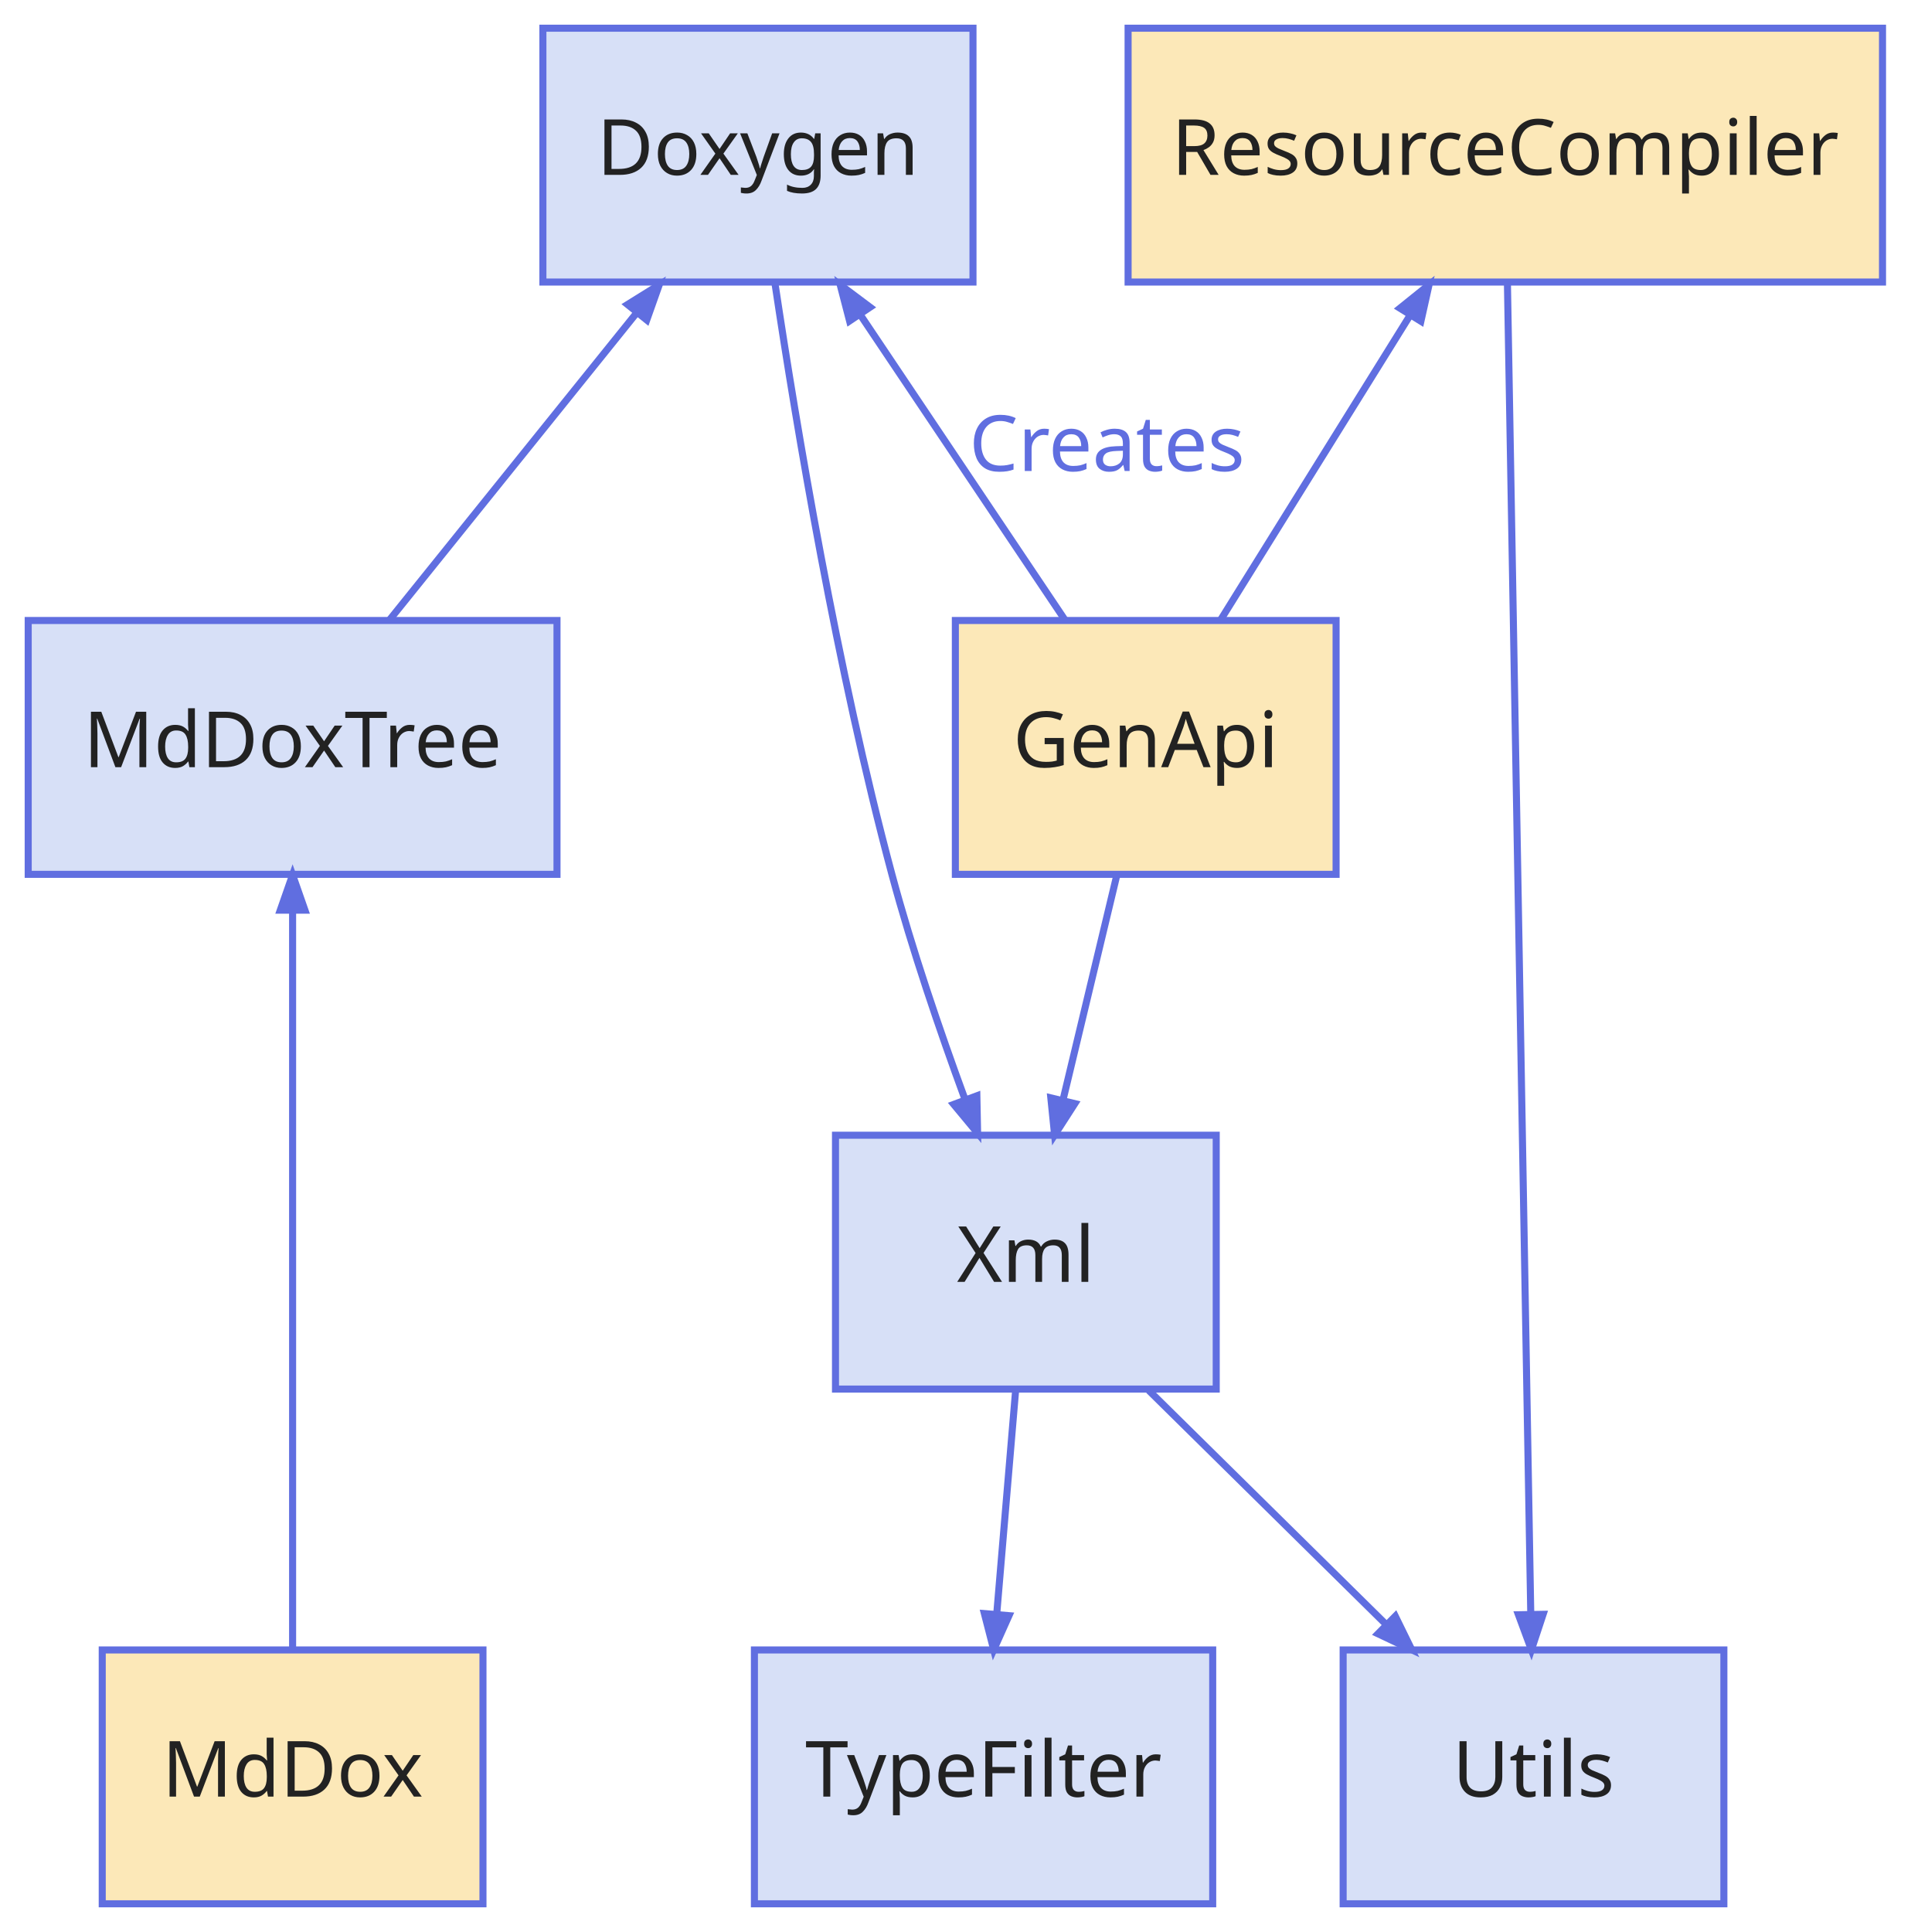
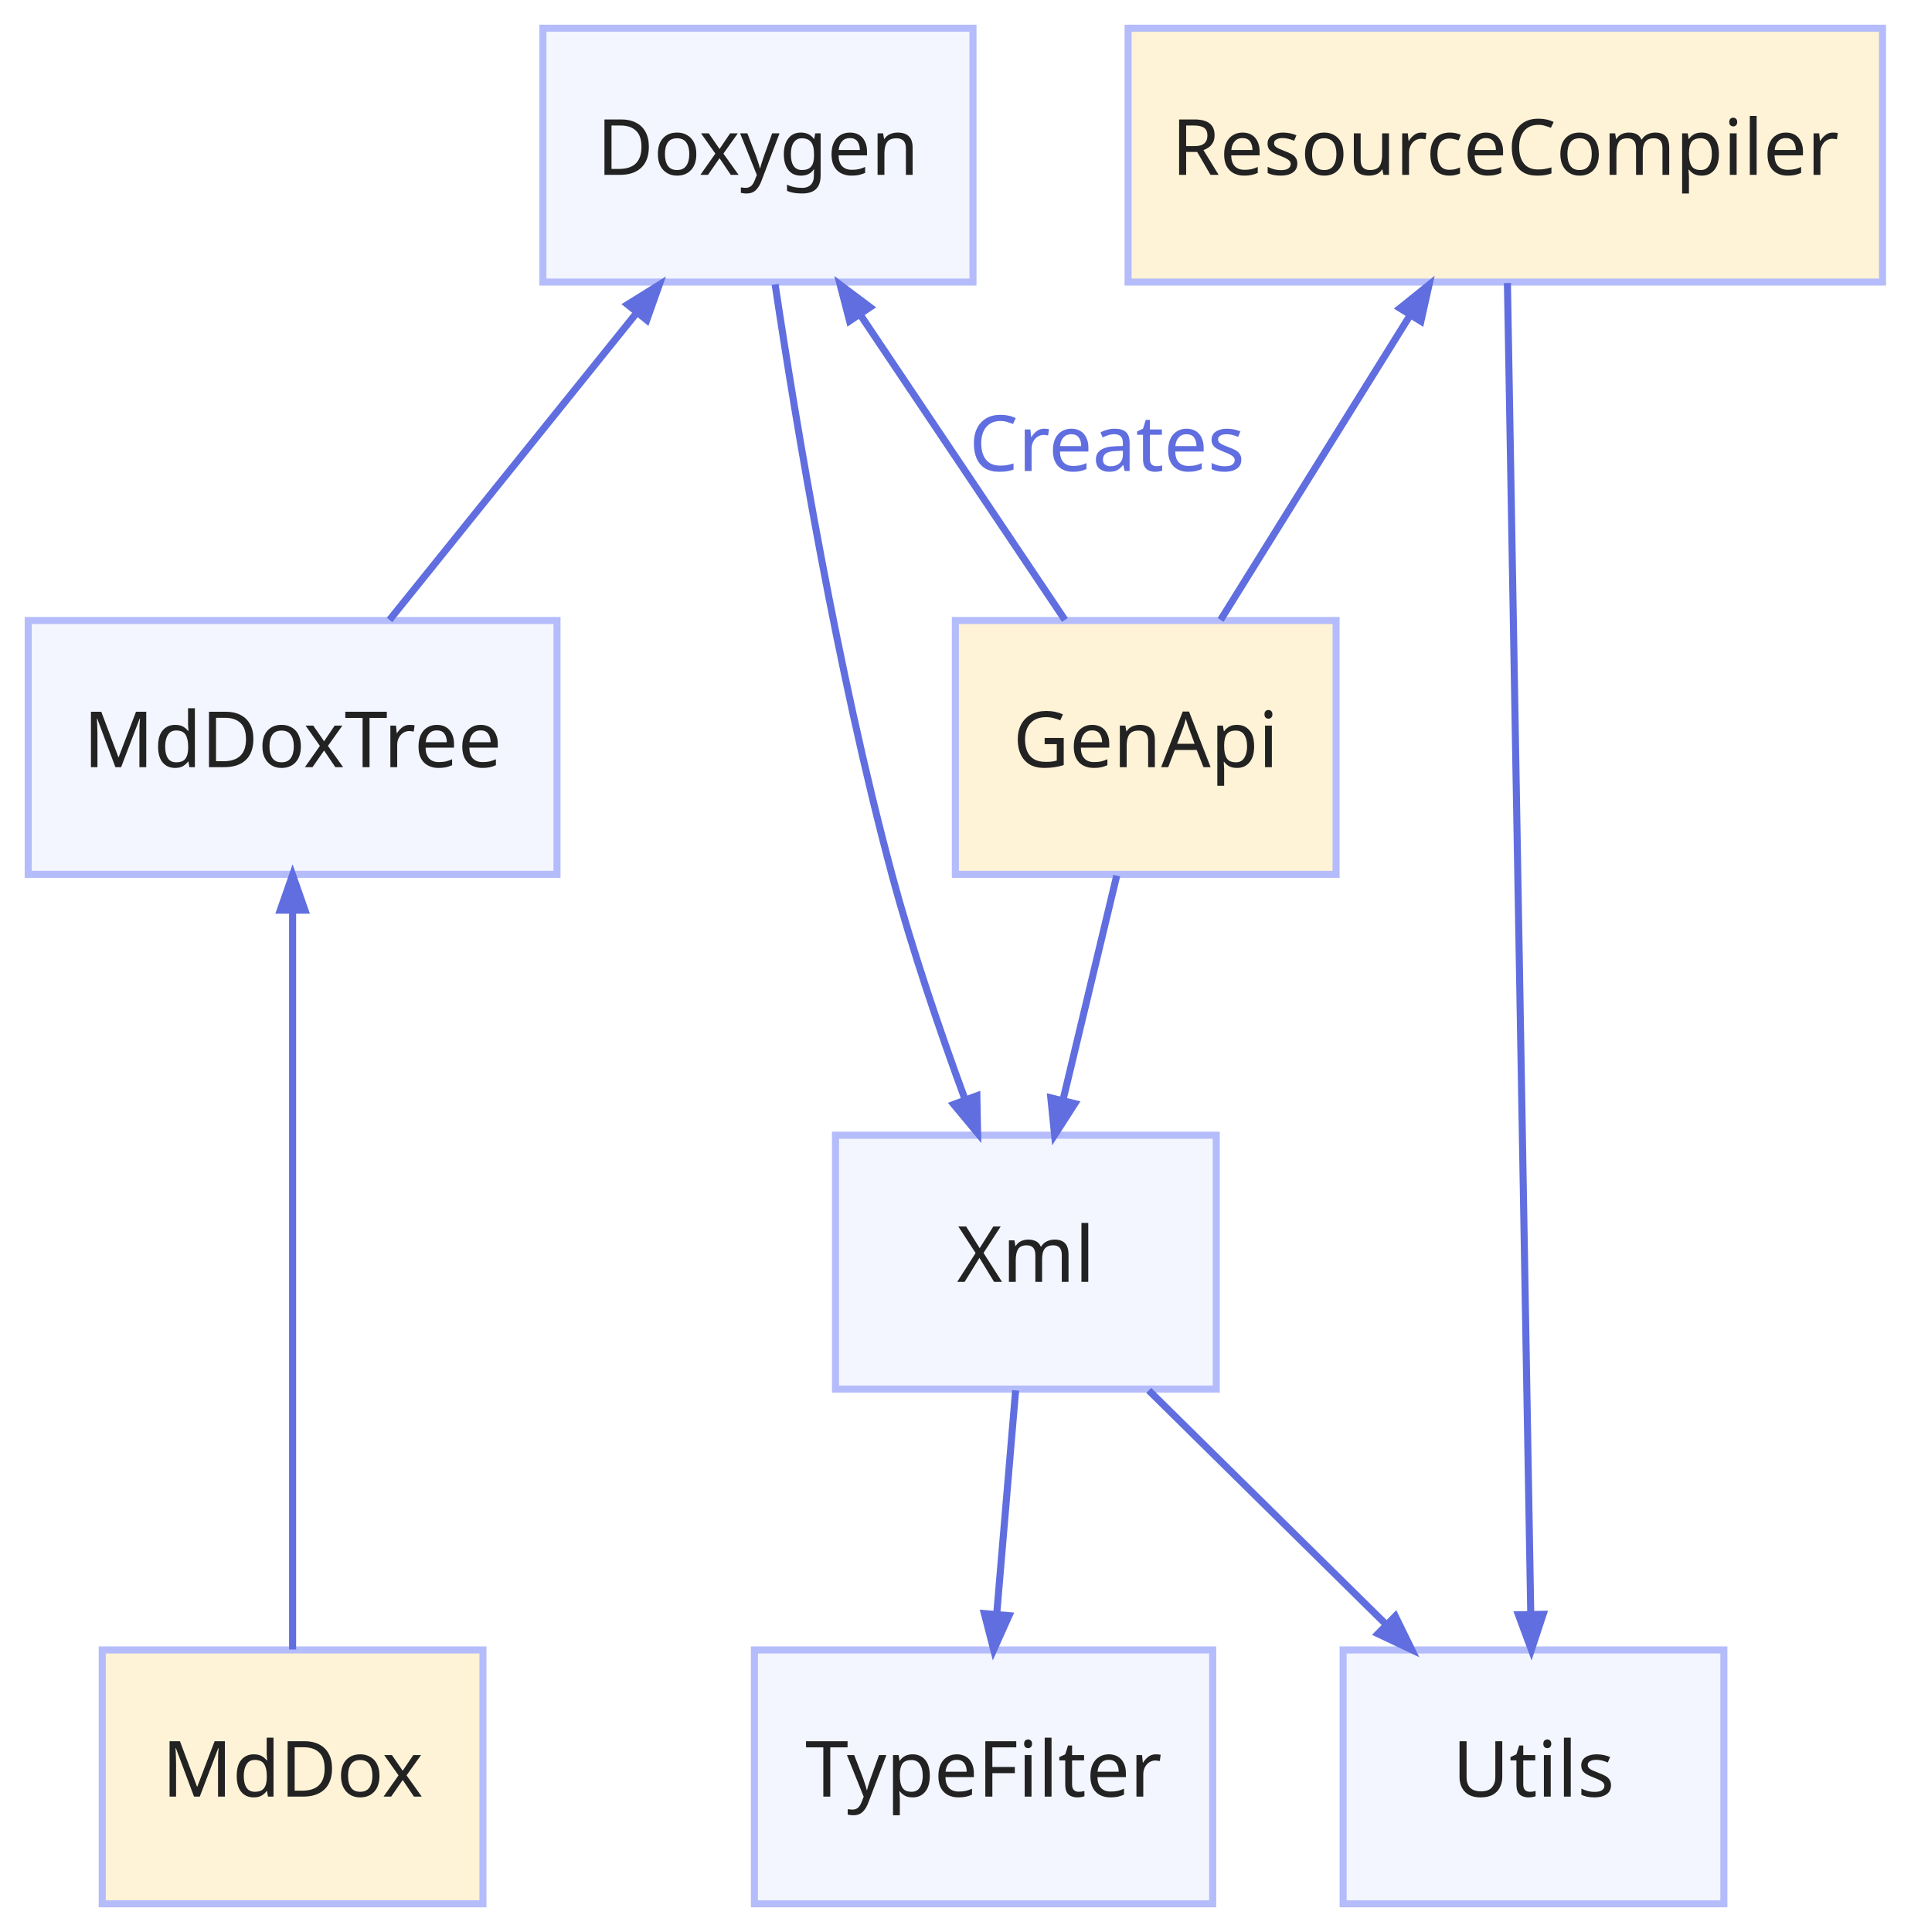
<svg xmlns="http://www.w3.org/2000/svg" width="271pt" height="274pt" viewBox="0.00 0.00 271.00 274.00">
  <g id="graph0" class="graph" transform="scale(1 1) rotate(0) translate(4 270)">
    <polygon fill="none" stroke="none" points="-4,4 -4,-270 267,-270 267,4 -4,4" />
    <g id="node1" class="node">
-       <polygon fill="#d7e0f7" stroke="#606ee0" points="134,-266 73,-266 73,-230 134,-230 134,-266" />
+       <polygon fill="#f3f6ff" stroke="#b4bcfb" points="134,-266 73,-266 73,-230 134,-230 134,-266" />
      <text text-anchor="middle" x="103.5" y="-245.2" font-family="Segoe UI" font-size="11.00" fill="#222222">Doxygen</text>
    </g>
    <g id="node6" class="node">
-       <polygon fill="#d7e0f7" stroke="#606ee0" points="168.5,-109 114.5,-109 114.5,-73 168.5,-73 168.5,-109" />
+       <polygon fill="#f3f6ff" stroke="#b4bcfb" points="168.5,-109 114.5,-109 114.5,-73 168.5,-73 168.5,-109" />
      <text text-anchor="middle" x="141.5" y="-88.2" font-family="Segoe UI" font-size="11.00" fill="#222222">Xml</text>
    </g>
    <g id="edge1" class="edge">
      <path fill="none" stroke="#606ee0" d="M105.938,-229.664C108.977,-209.401 114.732,-174.951 122.5,-146 125.351,-135.374 129.289,-123.84 132.841,-114.17" />
      <polygon fill="#606ee0" stroke="#606ee0" points="134.551,-114.595 134.656,-109.299 131.271,-113.373 134.551,-114.595" />
    </g>
    <g id="node2" class="node">
-       <polygon fill="#fce8b8" stroke="#606ee0" points="185.5,-182 131.5,-182 131.5,-146 185.5,-146 185.5,-182" />
+       <polygon fill="#fff3d7" stroke="#b4bcfb" points="185.5,-182 131.5,-182 131.5,-146 185.5,-146 185.5,-182" />
      <text text-anchor="middle" x="158.5" y="-161.2" font-family="Segoe UI" font-size="11.00" fill="#222222">GenApi</text>
    </g>
    <g id="edge3" class="edge">
      <path fill="none" stroke="#606ee0" d="M147.041,-182.084C138.648,-194.597 127.19,-211.68 118.135,-225.18" />
      <polygon fill="#606ee0" stroke="#606ee0" points="116.496,-224.483 115.164,-229.61 119.403,-226.432 116.496,-224.483" />
      <text text-anchor="middle" x="153" y="-203.2" font-family="Segoe UI" font-size="11.00" fill="#606ee0">Creates</text>
    </g>
    <g id="node3" class="node">
-       <polygon fill="#fce8b8" stroke="#606ee0" points="263,-266 156,-266 156,-230 263,-230 263,-266" />
+       <polygon fill="#fff3d7" stroke="#b4bcfb" points="263,-266 156,-266 156,-230 263,-230 263,-266" />
      <text text-anchor="middle" x="209.5" y="-245.2" font-family="Segoe UI" font-size="11.00" fill="#222222">ResourceCompiler</text>
    </g>
    <g id="edge5" class="edge">
      <path fill="none" stroke="#606ee0" d="M169.125,-182.084C176.908,-194.597 187.532,-211.68 195.929,-225.18" />
      <polygon fill="#606ee0" stroke="#606ee0" points="194.557,-226.288 198.684,-229.61 197.53,-224.44 194.557,-226.288" />
    </g>
    <g id="edge2" class="edge">
      <path fill="none" stroke="#606ee0" d="M154.385,-145.813C152.088,-136.22 149.203,-124.17 146.745,-113.906" />
      <polygon fill="#606ee0" stroke="#606ee0" points="148.444,-113.484 145.577,-109.029 145.04,-114.299 148.444,-113.484" />
    </g>
    <g id="node8" class="node">
-       <polygon fill="#d7e0f7" stroke="#606ee0" points="240.5,-36 186.5,-36 186.5,-0 240.5,-0 240.5,-36" />
+       <polygon fill="#f3f6ff" stroke="#b4bcfb" points="240.5,-36 186.5,-36 186.5,-0 240.5,-0 240.5,-36" />
      <text text-anchor="middle" x="213.5" y="-15.2" font-family="Segoe UI" font-size="11.00" fill="#222222">Utils</text>
    </g>
    <g id="edge4" class="edge">
      <path fill="none" stroke="#606ee0" d="M209.801,-229.863C210.515,-189.16 212.312,-86.696 213.109,-41.273" />
      <polygon fill="#606ee0" stroke="#606ee0" points="214.863,-41.055 213.201,-36.025 211.364,-40.993 214.863,-41.055" />
    </g>
    <g id="node4" class="node">
-       <polygon fill="#fce8b8" stroke="#606ee0" points="64.5,-36 10.5,-36 10.5,-0 64.5,-0 64.5,-36" />
+       <polygon fill="#fff3d7" stroke="#b4bcfb" points="64.5,-36 10.5,-36 10.5,-0 64.5,-0 64.5,-36" />
      <text text-anchor="middle" x="37.5" y="-15.2" font-family="Segoe UI" font-size="11.00" fill="#222222">MdDox</text>
    </g>
    <g id="node5" class="node">
-       <polygon fill="#d7e0f7" stroke="#606ee0" points="75,-182 0,-182 0,-146 75,-146 75,-182" />
+       <polygon fill="#f3f6ff" stroke="#b4bcfb" points="75,-182 0,-182 0,-146 75,-146 75,-182" />
      <text text-anchor="middle" x="37.5" y="-161.2" font-family="Segoe UI" font-size="11.00" fill="#222222">MdDoxTree</text>
    </g>
    <g id="edge6" class="edge">
      <path fill="none" stroke="#606ee0" d="M37.5,-36.062C37.5,-62.139 37.5,-111.914 37.5,-140.78" />
      <polygon fill="#606ee0" stroke="#606ee0" points="35.75,-140.916 37.5,-145.916 39.25,-140.916 35.75,-140.916" />
    </g>
    <g id="edge9" class="edge">
      <path fill="none" stroke="#606ee0" d="M51.25,-182.084C61.41,-194.706 75.311,-211.977 86.221,-225.532" />
      <polygon fill="#606ee0" stroke="#606ee0" points="85.005,-226.812 89.503,-229.61 87.731,-224.618 85.005,-226.812" />
    </g>
    <g id="node7" class="node">
-       <polygon fill="#d7e0f7" stroke="#606ee0" points="168,-36 103,-36 103,-0 168,-0 168,-36" />
+       <polygon fill="#f3f6ff" stroke="#b4bcfb" points="168,-36 103,-36 103,-0 168,-0 168,-36" />
      <text text-anchor="middle" x="135.5" y="-15.2" font-family="Segoe UI" font-size="11.00" fill="#222222">TypeFilter</text>
    </g>
    <g id="edge8" class="edge">
      <path fill="none" stroke="#606ee0" d="M140.048,-72.813C139.244,-63.307 138.237,-51.389 137.375,-41.186" />
      <polygon fill="#606ee0" stroke="#606ee0" points="139.104,-40.864 136.939,-36.029 135.616,-41.158 139.104,-40.864" />
    </g>
    <g id="edge7" class="edge">
      <path fill="none" stroke="#606ee0" d="M158.929,-72.813C169.011,-62.871 181.769,-50.29 192.414,-39.793" />
      <polygon fill="#606ee0" stroke="#606ee0" points="193.9,-40.786 196.231,-36.029 191.442,-38.294 193.9,-40.786" />
    </g>
  </g>
</svg>
